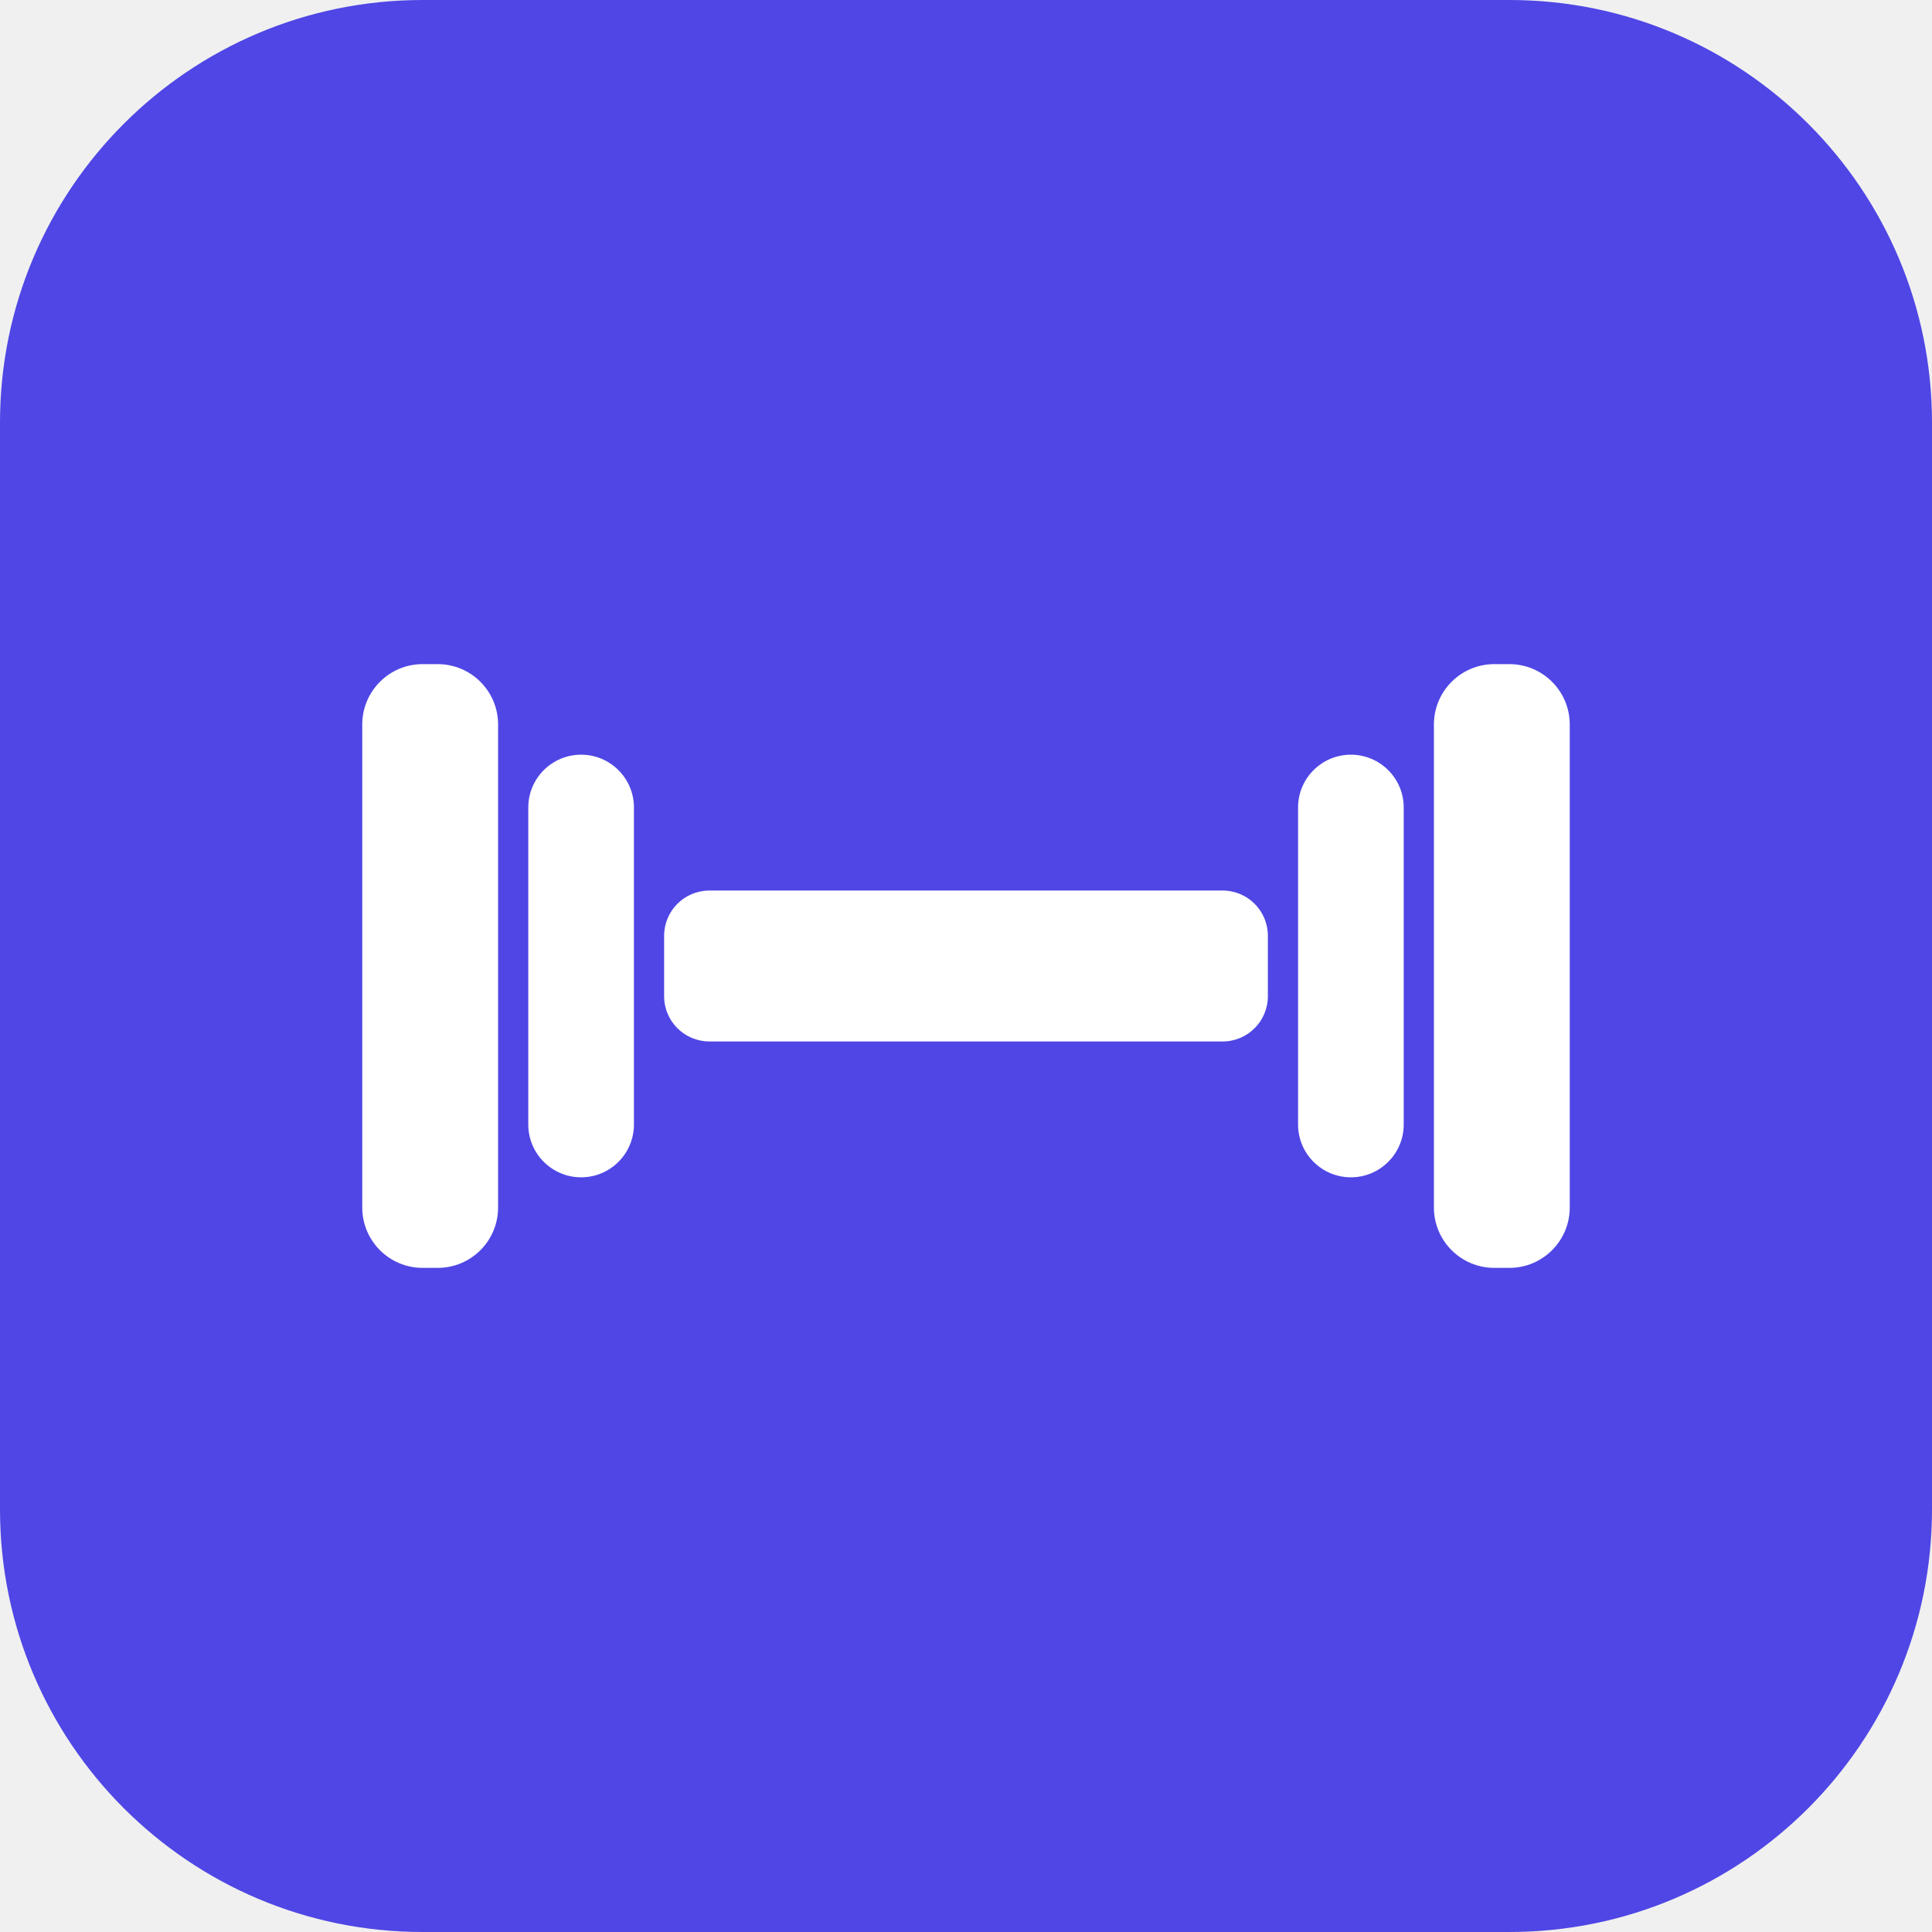
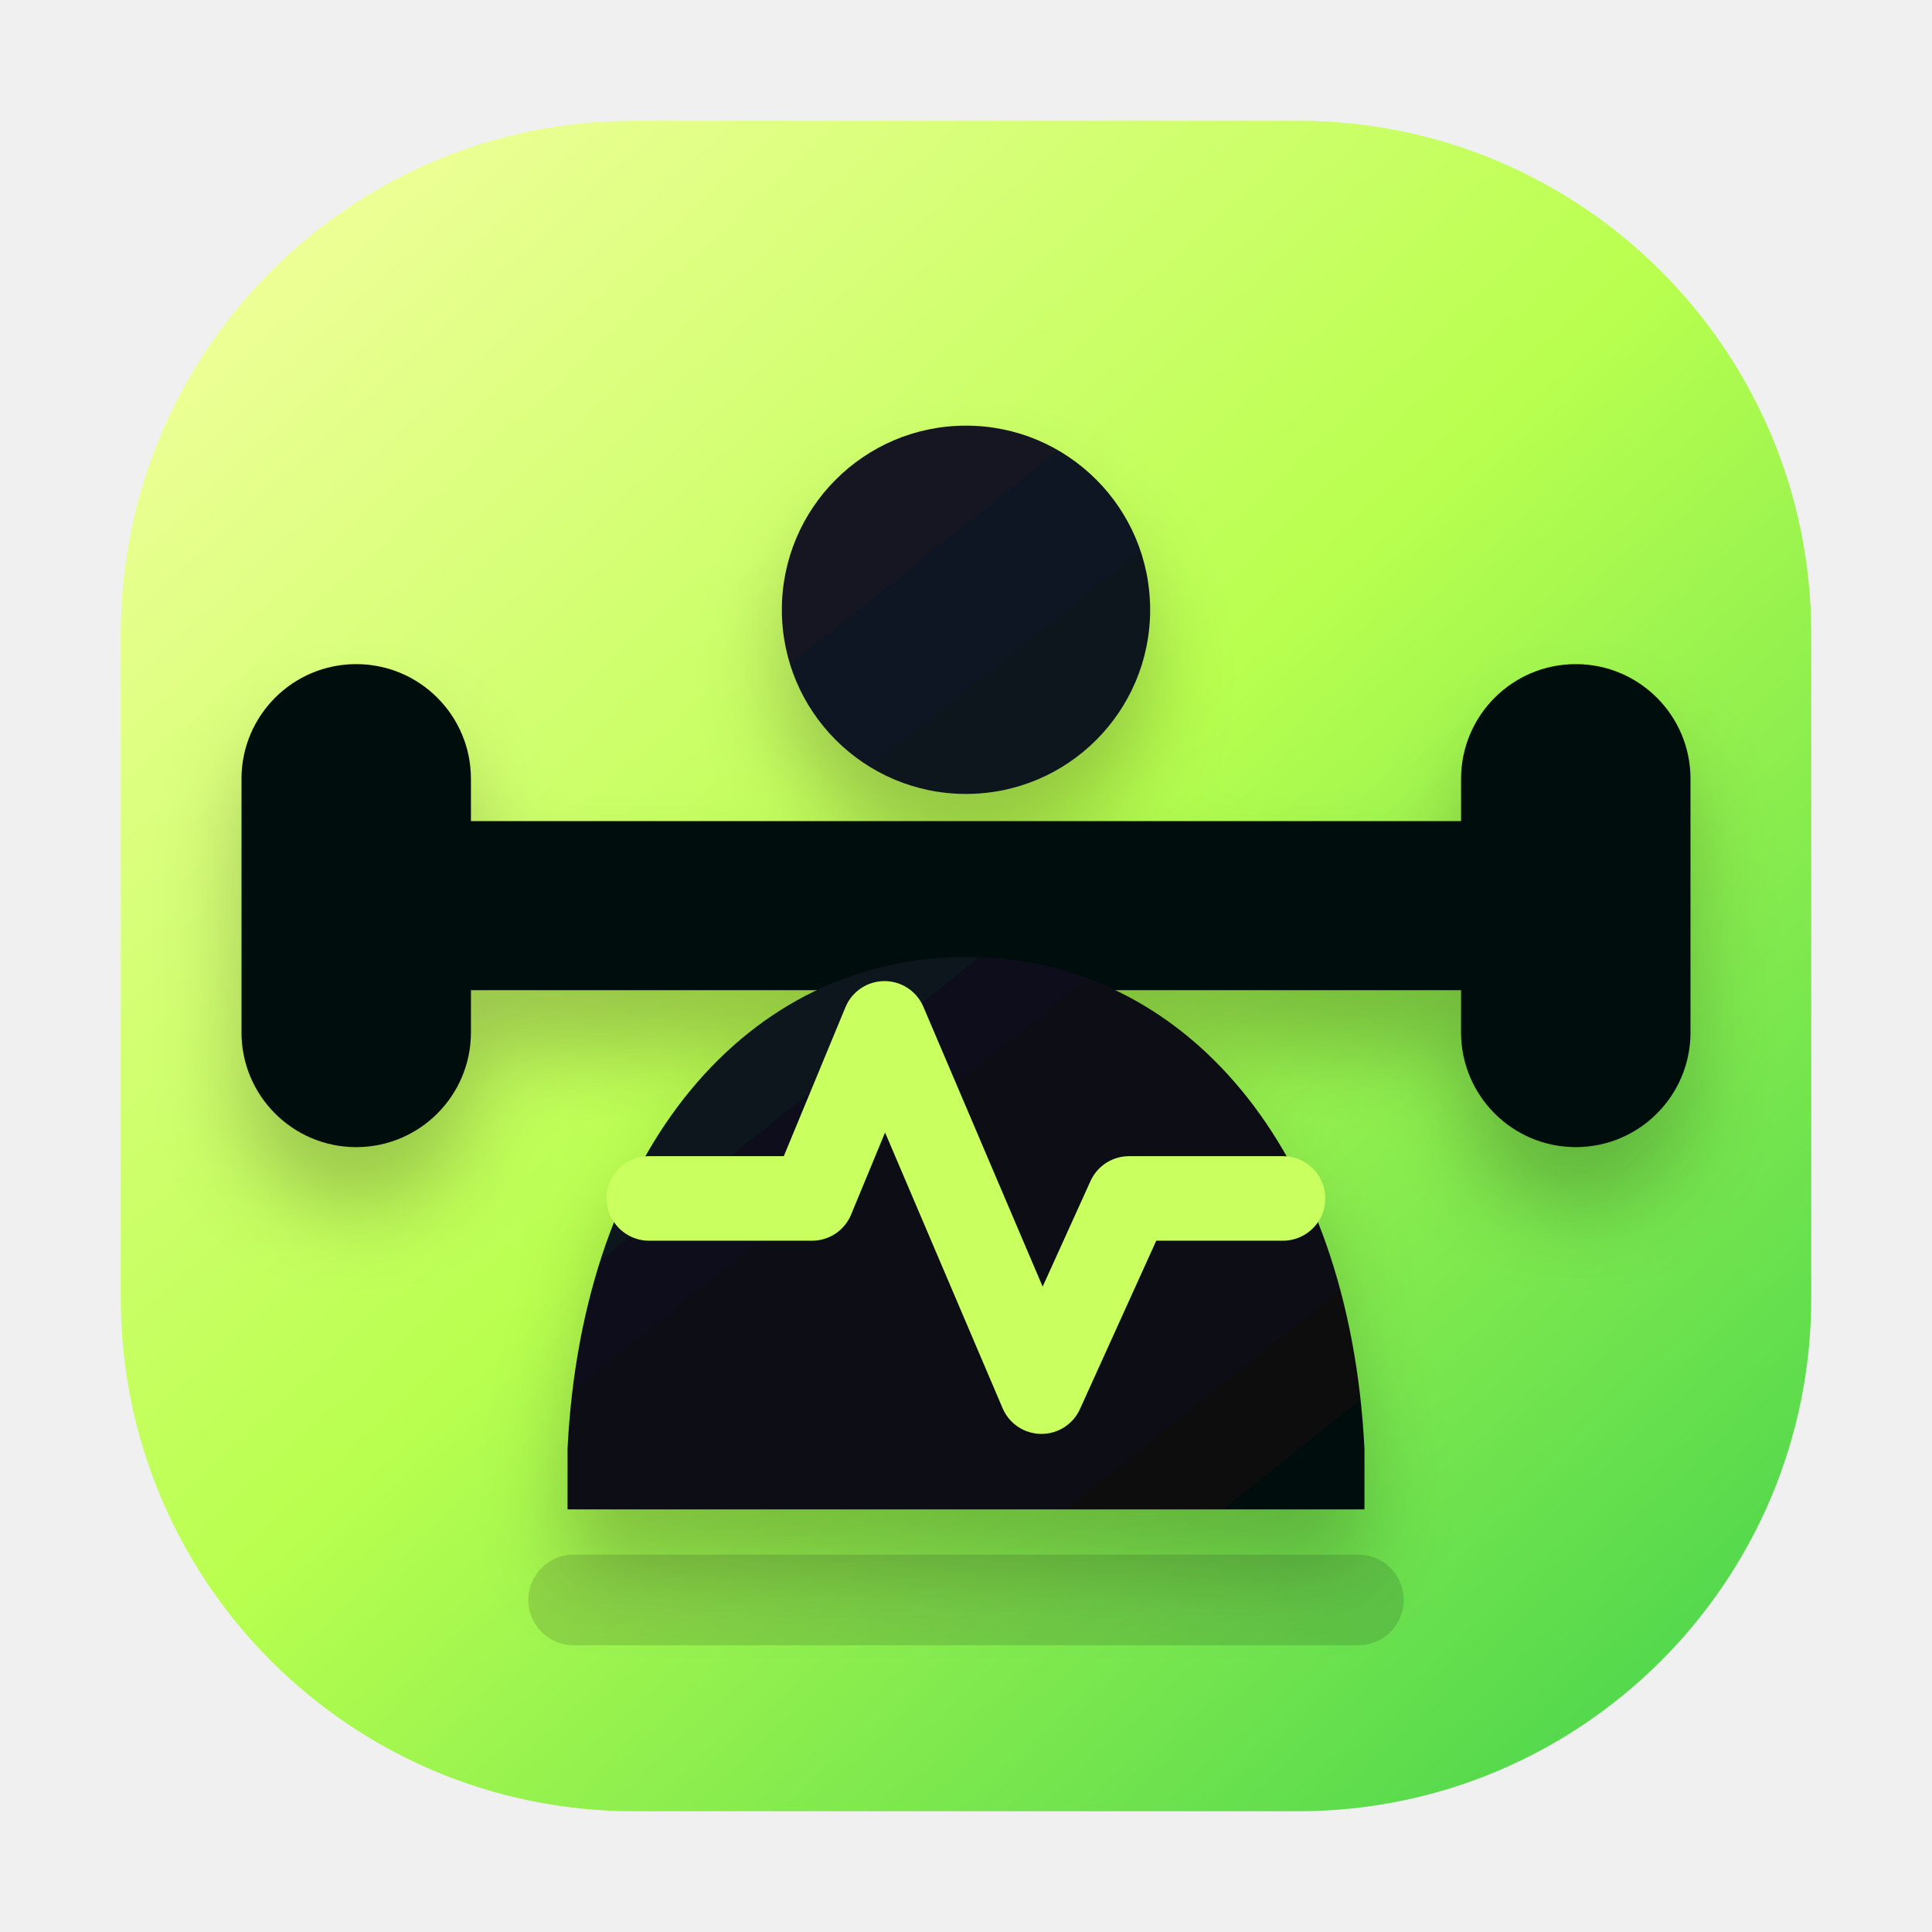
- <svg xmlns="http://www.w3.org/2000/svg" viewBox="0 0 512 512" width="512" height="512">
-   <rect width="512" height="512" rx="112" fill="#4f46e5" />
-   <g fill="#ffffff">
-     <rect x="96" y="176" width="36" height="160" rx="16" />
-     <rect x="140" y="200" width="28" height="112" rx="14" />
-     <rect x="176" y="236" width="160" height="40" rx="12" />
-     <rect x="344" y="200" width="28" height="112" rx="14" />
-     <rect x="380" y="176" width="36" height="160" rx="16" />
+ <svg xmlns="http://www.w3.org/2000/svg" viewBox="0 0 64 64" width="512" height="512">
+   <defs>
+     <linearGradient id="tile" x1="7" y1="5" x2="57" y2="59" gradientUnits="userSpaceOnUse">
+       <stop offset="0" stop-color="#f4ff9f" />
+       <stop offset="0.48" stop-color="#b9ff4f" />
+       <stop offset="1" stop-color="#48d44d" />
+     </linearGradient>
+     <linearGradient id="ink" x1="18" y1="16" x2="46" y2="51" gradientUnits="userSpaceOnUse">
+       <stop offset="0" stop-color="#151b28" />
+       <stop offset="1" stop-color="#05070d" />
+     </linearGradient>
+     <filter id="soft-shadow" x="-20%" y="-20%" width="140%" height="150%">
+       <feDropShadow dx="0" dy="2" stdDeviation="1.4" flood-color="#051009" flood-opacity="0.22" />
+     </filter>
+   </defs>
+   <rect x="4" y="4" width="56" height="56" rx="17" fill="url(#tile)" />
+   <g filter="url(#soft-shadow)">
+     <path d="M12 30h40" fill="none" stroke="#05070d" stroke-width="5.6" stroke-linecap="round" />
+     <rect x="8" y="22" width="7.6" height="16" rx="3.8" fill="#05070d" />
+     <rect x="48.4" y="22" width="7.6" height="16" rx="3.8" fill="#05070d" />
+     <circle cx="32" cy="20.2" r="6.1" fill="url(#ink)" />
+     <path d="M18.8 48c.5-10 6-16.3 13.2-16.3S44.7 38 45.2 48v2H18.8v-2Z" fill="url(#ink)" />
+     <path d="M21.5 39.7h5.4l2.4-5.8 5.2 12.2 2.9-6.4h5.1" fill="none" stroke="#caff61" stroke-width="2.8" stroke-linecap="round" stroke-linejoin="round" />
  </g>
+   <path d="M19 53h26" fill="none" stroke="#05070d" stroke-width="3" stroke-linecap="round" opacity="0.14" />
</svg>
